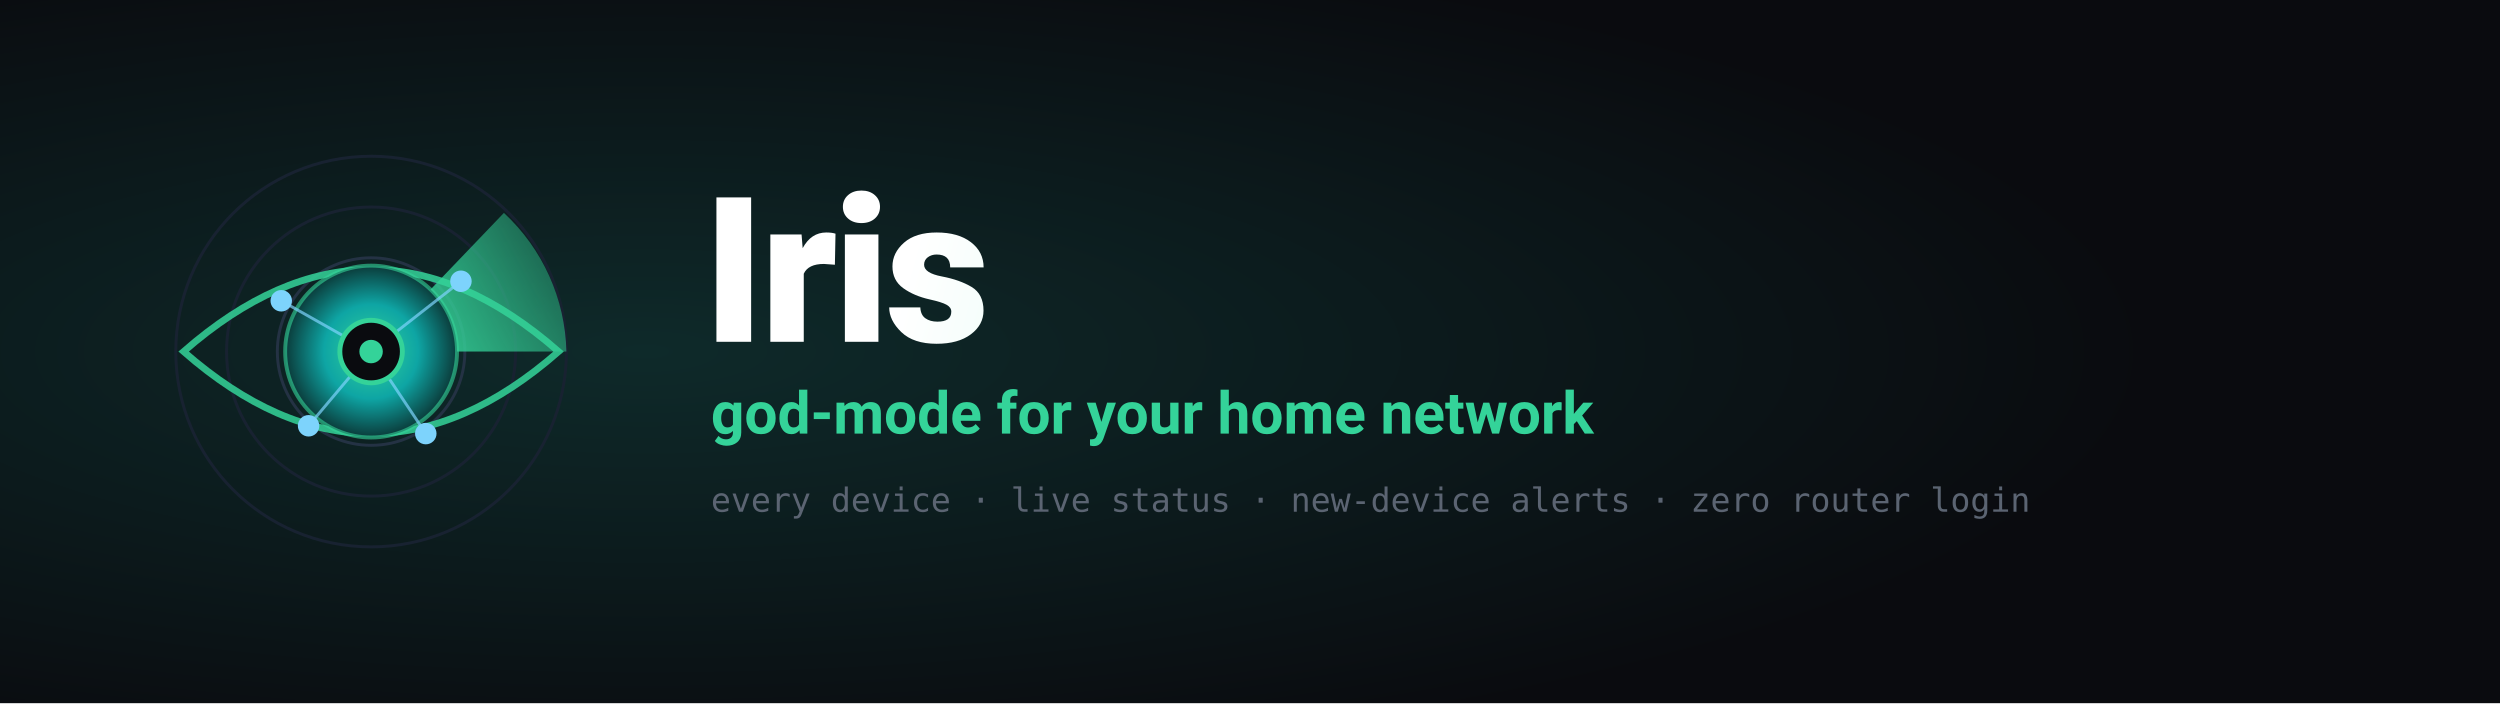
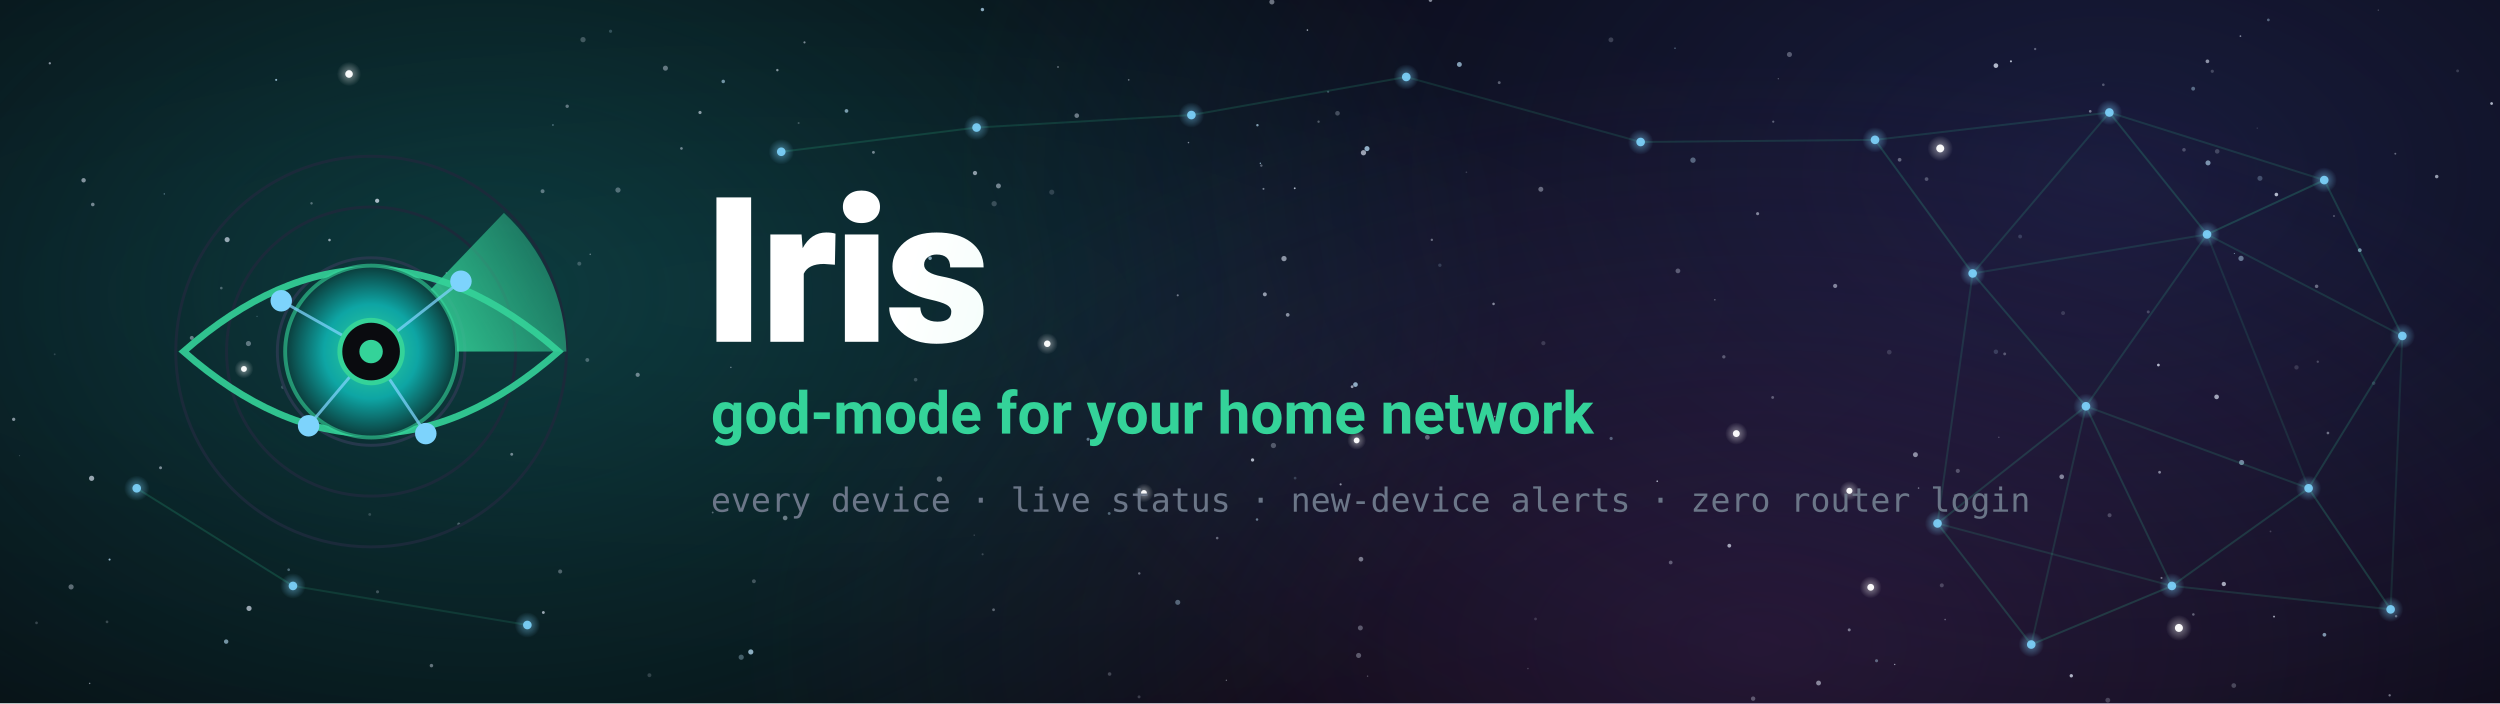
- <svg xmlns="http://www.w3.org/2000/svg" width="1280" height="360" viewBox="0 0 1280 360" fill="none" role="img" aria-label="Iris — god-mode for your home network">
+ <svg xmlns="http://www.w3.org/2000/svg" width="1280" height="360" viewBox="0 0 1280 360" fill="none" role="img" aria-label="Iris, god-mode for your home network">
  <defs>
-     <radialGradient id="bgGlow" cx="26%" cy="50%" r="60%">
-       <stop offset="0%" stop-color="#0e2a2a" />
-       <stop offset="100%" stop-color="#0a0b0f" />
+     <radialGradient id="space" cx="30%" cy="42%" r="90%">
+       <stop offset="0%" stop-color="#0c1622" />
+       <stop offset="45%" stop-color="#080a12" />
+       <stop offset="100%" stop-color="#05060a" />
+     </radialGradient>
+     <radialGradient id="nebulaTeal" cx="50%" cy="50%" r="50%">
+       <stop offset="0%" stop-color="#0e5c58" stop-opacity="0.55" />
+       <stop offset="100%" stop-color="#0e5c58" stop-opacity="0" />
+     </radialGradient>
+     <radialGradient id="nebulaIndigo" cx="50%" cy="50%" r="50%">
+       <stop offset="0%" stop-color="#2a2f6b" stop-opacity="0.5" />
+       <stop offset="100%" stop-color="#2a2f6b" stop-opacity="0" />
+     </radialGradient>
+     <radialGradient id="nebulaViolet" cx="50%" cy="50%" r="50%">
+       <stop offset="0%" stop-color="#5b2a6b" stop-opacity="0.32" />
+       <stop offset="100%" stop-color="#5b2a6b" stop-opacity="0" />
+     </radialGradient>
+     <radialGradient id="starGlow" cx="50%" cy="50%" r="50%">
+       <stop offset="0%" stop-color="#ffffff" stop-opacity="0.9" />
+       <stop offset="100%" stop-color="#ffffff" stop-opacity="0" />
+     </radialGradient>
+     <radialGradient id="nodeGlow" cx="50%" cy="50%" r="50%">
+       <stop offset="0%" stop-color="#7dd3fc" stop-opacity="0.9" />
+       <stop offset="100%" stop-color="#7dd3fc" stop-opacity="0" />
    </radialGradient>
    <radialGradient id="iris2" cx="50%" cy="50%" r="50%">
      <stop offset="0%" stop-color="#34d399" />
      <stop offset="55%" stop-color="#0ea5a4" />
      <stop offset="100%" stop-color="#0b3b3a" />
    </radialGradient>
    <linearGradient id="sweep2" x1="190" y1="180" x2="300" y2="120" gradientUnits="userSpaceOnUse">
      <stop offset="0%" stop-color="#34d399" stop-opacity="0.85" />
      <stop offset="100%" stop-color="#34d399" stop-opacity="0" />
    </linearGradient>
    <linearGradient id="wordmark" x1="470" y1="120" x2="900" y2="240" gradientUnits="userSpaceOnUse">
      <stop offset="0%" stop-color="#ffffff" />
      <stop offset="100%" stop-color="#9ff3d8" />
    </linearGradient>
  </defs>
-   <rect width="1280" height="360" fill="url(#bgGlow)" />
+   <rect width="1280" height="360" fill="url(#space)" />
+   <ellipse cx="250" cy="150" rx="520" ry="360" fill="url(#nebulaTeal)" />
+   <ellipse cx="1080" cy="90" rx="600" ry="380" fill="url(#nebulaIndigo)" />
+   <ellipse cx="900" cy="330" rx="520" ry="300" fill="url(#nebulaViolet)" />
+   <circle cx="46.9" cy="244.9" r="1.34" fill="#e8f0ff" opacity="0.64" />
+   <circle cx="994.2" cy="299.7" r="1.03" fill="#e8f0ff" opacity="0.22" />
+   <circle cx="312.6" cy="16.0" r="0.82" fill="#bfe6ff" opacity="0.23" />
+   <circle cx="675.1" cy="62.3" r="0.61" fill="#e8f0ff" opacity="0.30" />
+   <circle cx="296.6" cy="135.0" r="1.02" fill="#e8f0ff" opacity="0.23" />
+   <circle cx="960.8" cy="338.3" r="0.80" fill="#bfe6ff" opacity="0.39" />
+   <circle cx="193.1" cy="102.8" r="1.08" fill="#e8f0ff" opacity="0.72" />
+   <circle cx="302.2" cy="130.2" r="0.41" fill="#e8f0ff" opacity="0.40" />
+   <circle cx="447.2" cy="78.0" r="0.74" fill="#e8f0ff" opacity="0.48" />
+   <circle cx="499.2" cy="88.6" r="1.10" fill="#e8f0ff" opacity="0.58" />
+   <circle cx="467.9" cy="141.2" r="0.43" fill="#e8f0ff" opacity="0.58" />
+   <circle cx="127.2" cy="175.9" r="1.32" fill="#e8f0ff" opacity="0.38" />
+   <circle cx="228.6" cy="139.8" r="0.49" fill="#bfe6ff" opacity="0.42" />
+   <circle cx="498.8" cy="274.0" r="0.36" fill="#e8f0ff" opacity="0.24" />
+   <circle cx="115.8" cy="328.5" r="1.14" fill="#bfe6ff" opacity="0.59" />
+   <circle cx="1215.3" cy="196.2" r="0.92" fill="#bfe6ff" opacity="0.16" />
+   <circle cx="364.9" cy="262.4" r="0.48" fill="#e8f0ff" opacity="0.35" />
+   <circle cx="646.9" cy="96.7" r="0.51" fill="#e8f0ff" opacity="0.48" />
+   <circle cx="1186.1" cy="146.6" r="0.91" fill="#e8f0ff" opacity="0.39" />
+   <circle cx="897.6" cy="357.7" r="1.13" fill="#e8f0ff" opacity="0.31" />
+   <circle cx="1021.9" cy="33.6" r="1.20" fill="#e8f0ff" opacity="0.74" />
+   <circle cx="651.2" cy="1.0" r="1.31" fill="#e8f0ff" opacity="0.43" />
+   <circle cx="220.9" cy="340.8" r="0.90" fill="#e8f0ff" opacity="0.41" />
+   <circle cx="159.5" cy="104.1" r="0.63" fill="#e8f0ff" opacity="0.34" />
+   <circle cx="1135.2" cy="77.5" r="1.17" fill="#e8f0ff" opacity="0.21" />
+   <circle cx="568.1" cy="345.1" r="0.92" fill="#e8f0ff" opacity="0.23" />
+   <circle cx="1130.2" cy="31.4" r="0.95" fill="#e8f0ff" opacity="0.57" />
+   <circle cx="1118.2" cy="76.7" r="0.92" fill="#e8f0ff" opacity="0.25" />
+   <circle cx="144.8" cy="198.2" r="0.91" fill="#e8f0ff" opacity="0.20" />
+   <circle cx="809.2" cy="215.5" r="0.93" fill="#e8f0ff" opacity="0.29" />
+   <circle cx="113.3" cy="147.5" r="0.69" fill="#e8f0ff" opacity="0.30" />
+   <circle cx="1134.9" cy="203.2" r="1.20" fill="#e8f0ff" opacity="0.65" />
+   <circle cx="899.9" cy="109.4" r="0.80" fill="#e8f0ff" opacity="0.51" />
+   <circle cx="1164.3" cy="315.7" r="0.49" fill="#e8f0ff" opacity="0.68" />
+   <circle cx="695.6" cy="335.6" r="1.31" fill="#e8f0ff" opacity="0.33" />
+   <circle cx="1226.8" cy="315.5" r="0.63" fill="#e8f0ff" opacity="0.37" />
+   <circle cx="603.0" cy="308.4" r="1.30" fill="#bfe6ff" opacity="0.39" />
+   <circle cx="737.2" cy="135.8" r="0.87" fill="#bfe6ff" opacity="0.18" />
+   <circle cx="907.9" cy="62.3" r="0.56" fill="#e8f0ff" opacity="0.35" />
+   <circle cx="127.5" cy="311.5" r="1.33" fill="#e8f0ff" opacity="0.64" />
+   <circle cx="1186.7" cy="185.2" r="0.60" fill="#e8f0ff" opacity="0.24" />
+   <circle cx="583.2" cy="356.8" r="0.76" fill="#e8f0ff" opacity="0.20" />
+   <circle cx="788.9" cy="96.9" r="1.28" fill="#e8f0ff" opacity="0.38" />
+   <circle cx="1122.9" cy="45.4" r="1.00" fill="#bfe6ff" opacity="0.40" />
+   <circle cx="684.8" cy="58.0" r="1.19" fill="#e8f0ff" opacity="0.25" />
+   <circle cx="1105.1" cy="186.9" r="0.71" fill="#e8f0ff" opacity="0.74" />
+   <circle cx="657.4" cy="132.4" r="1.36" fill="#e8f0ff" opacity="0.56" />
+   <circle cx="623.2" cy="275.5" r="0.67" fill="#e8f0ff" opacity="0.38" />
+   <circle cx="189.3" cy="263.4" r="0.73" fill="#e8f0ff" opacity="0.18" />
+   <circle cx="1123.0" cy="314.6" r="0.66" fill="#e8f0ff" opacity="0.35" />
+   <circle cx="1076.9" cy="43.4" r="0.68" fill="#e8f0ff" opacity="0.29" />
+   <circle cx="645.8" cy="84.8" r="0.62" fill="#e8f0ff" opacity="0.34" />
+   <circle cx="316.4" cy="97.3" r="1.34" fill="#e8f0ff" opacity="0.33" />
+   <circle cx="1079.2" cy="358.5" r="1.25" fill="#e8f0ff" opacity="0.22" />
+   <circle cx="970.1" cy="340.2" r="0.35" fill="#e8f0ff" opacity="0.66" />
+   <circle cx="178.7" cy="36.8" r="1.22" fill="#e8f0ff" opacity="0.16" />
+   <circle cx="1162.5" cy="272.1" r="0.47" fill="#e8f0ff" opacity="0.21" />
+   <circle cx="608.5" cy="73.0" r="0.40" fill="#e8f0ff" opacity="0.52" />
+   <circle cx="379.5" cy="336.5" r="1.34" fill="#bfe6ff" opacity="0.33" />
+   <circle cx="995.9" cy="317.2" r="0.42" fill="#e8f0ff" opacity="0.37" />
+   <circle cx="1223.5" cy="356.0" r="0.61" fill="#e8f0ff" opacity="0.43" />
+   <circle cx="533.8" cy="249.5" r="0.46" fill="#e8f0ff" opacity="0.28" />
+   <circle cx="481.0" cy="245.3" r="1.39" fill="#e8f0ff" opacity="0.38" />
+   <circle cx="557.1" cy="224.9" r="0.80" fill="#bfe6ff" opacity="0.43" />
+   <circle cx="686.4" cy="248.0" r="0.54" fill="#e8f0ff" opacity="0.56" />
+   <circle cx="1226.4" cy="78.7" r="0.49" fill="#e8f0ff" opacity="0.39" />
+   <circle cx="10.0" cy="233.3" r="0.31" fill="#e8f0ff" opacity="0.20" />
+   <circle cx="384.4" cy="333.8" r="1.33" fill="#bfe6ff" opacity="0.72" />
+   <circle cx="503.1" cy="283.8" r="0.53" fill="#e8f0ff" opacity="0.21" />
+   <circle cx="747.2" cy="33.0" r="1.26" fill="#bfe6ff" opacity="0.66" />
+   <circle cx="1026.4" cy="181.2" r="0.74" fill="#e8f0ff" opacity="0.30" />
+   <circle cx="1138.6" cy="299.0" r="1.11" fill="#e8f0ff" opacity="0.67" />
+   <circle cx="696.5" cy="321.5" r="1.28" fill="#e8f0ff" opacity="0.32" />
+   <circle cx="1105.7" cy="241.8" r="0.72" fill="#e8f0ff" opacity="0.51" />
+   <circle cx="1190.1" cy="325.0" r="0.96" fill="#bfe6ff" opacity="0.61" />
+   <circle cx="340.7" cy="34.9" r="1.30" fill="#e8f0ff" opacity="0.40" />
+   <circle cx="98.2" cy="173.0" r="1.02" fill="#e8f0ff" opacity="0.42" />
+   <circle cx="82.2" cy="239.5" r="0.76" fill="#e8f0ff" opacity="0.51" />
+   <circle cx="278.2" cy="313.6" r="0.74" fill="#e8f0ff" opacity="0.65" />
+   <circle cx="1175.8" cy="188.1" r="1.12" fill="#e8f0ff" opacity="0.15" />
+   <circle cx="370.3" cy="41.7" r="0.91" fill="#bfe6ff" opacity="0.57" />
+   <circle cx="1258.3" cy="36.3" r="0.74" fill="#e8f0ff" opacity="0.18" />
+   <circle cx="764.7" cy="155.6" r="0.66" fill="#e8f0ff" opacity="0.53" />
+   <circle cx="967.3" cy="180.3" r="1.20" fill="#e8f0ff" opacity="0.16" />
+   <circle cx="750.8" cy="88.2" r="0.44" fill="#e8f0ff" opacity="0.18" />
+   <circle cx="262.0" cy="232.6" r="0.75" fill="#e8f0ff" opacity="0.47" />
+   <circle cx="1147.1" cy="18.5" r="0.46" fill="#e8f0ff" opacity="0.52" />
+   <circle cx="283.1" cy="64.0" r="0.48" fill="#bfe6ff" opacity="0.36" />
+   <circle cx="511.2" cy="95.2" r="1.27" fill="#e8f0ff" opacity="0.47" />
+   <circle cx="603.0" cy="151.2" r="0.53" fill="#e8f0ff" opacity="0.45" />
+   <circle cx="1208.2" cy="128.1" r="0.99" fill="#bfe6ff" opacity="0.58" />
+   <circle cx="652.0" cy="228.1" r="1.35" fill="#e8f0ff" opacity="0.29" />
+   <circle cx="358.4" cy="57.6" r="0.83" fill="#e8f0ff" opacity="0.57" />
+   <circle cx="859.1" cy="138.7" r="1.22" fill="#e8f0ff" opacity="0.32" />
+   <circle cx="1165.5" cy="99.6" r="0.93" fill="#e8f0ff" opacity="0.74" />
+   <circle cx="476.2" cy="132.2" r="0.92" fill="#bfe6ff" opacity="0.67" />
+   <circle cx="790.2" cy="175.7" r="1.07" fill="#e8f0ff" opacity="0.17" />
+   <circle cx="497.3" cy="125.8" r="0.89" fill="#e8f0ff" opacity="0.68" />
+   <circle cx="374.2" cy="188.1" r="0.39" fill="#e8f0ff" opacity="0.45" />
+   <circle cx="286.8" cy="292.6" r="1.05" fill="#e8f0ff" opacity="0.31" />
+   <circle cx="131.6" cy="162.0" r="0.34" fill="#bfe6ff" opacity="0.28" />
+   <circle cx="538.5" cy="98.4" r="1.30" fill="#e8f0ff" opacity="0.17" />
+   <circle cx="408.9" cy="63.0" r="0.52" fill="#e8f0ff" opacity="0.24" />
+   <circle cx="193.3" cy="303.0" r="0.79" fill="#e8f0ff" opacity="0.24" />
+   <circle cx="698.1" cy="78.2" r="1.36" fill="#e8f0ff" opacity="0.64" />
+   <circle cx="972.6" cy="81.8" r="0.96" fill="#e8f0ff" opacity="0.36" />
+   <circle cx="866.8" cy="82.0" r="1.39" fill="#bfe6ff" opacity="0.38" />
+   <circle cx="855.4" cy="288.0" r="0.97" fill="#e8f0ff" opacity="0.33" />
+   <circle cx="56.1" cy="286.5" r="0.53" fill="#bfe6ff" opacity="0.75" />
+   <circle cx="730.8" cy="223.9" r="1.21" fill="#e8f0ff" opacity="0.34" />
+   <circle cx="882.6" cy="182.7" r="0.86" fill="#e8f0ff" opacity="0.31" />
+   <circle cx="398.0" cy="35.9" r="0.63" fill="#e8f0ff" opacity="0.54" />
+   <circle cx="1247.6" cy="90.4" r="0.90" fill="#e8f0ff" opacity="0.61" />
+   <circle cx="1056.3" cy="160.3" r="1.02" fill="#e8f0ff" opacity="0.16" />
+   <circle cx="680.0" cy="47.0" r="0.56" fill="#bfe6ff" opacity="0.26" />
+   <circle cx="277.8" cy="97.9" r="1.01" fill="#e8f0ff" opacity="0.38" />
+   <circle cx="116.3" cy="122.7" r="1.31" fill="#e8f0ff" opacity="0.63" />
+   <circle cx="47.5" cy="104.7" r="0.93" fill="#e8f0ff" opacity="0.48" />
+   <circle cx="645.3" cy="83.6" r="0.38" fill="#bfe6ff" opacity="0.71" />
+   <circle cx="411.9" cy="21.7" r="0.55" fill="#e8f0ff" opacity="0.51" />
+   <circle cx="641.3" cy="235.5" r="0.85" fill="#e8f0ff" opacity="0.74" />
+   <circle cx="1001.2" cy="253.8" r="0.83" fill="#e8f0ff" opacity="0.27" />
+   <circle cx="1080.1" cy="263.8" r="1.03" fill="#e8f0ff" opacity="0.24" />
+   <circle cx="1217.7" cy="5.2" r="0.38" fill="#e8f0ff" opacity="0.25" />
+   <circle cx="663.1" cy="244.8" r="0.71" fill="#bfe6ff" opacity="0.20" />
+   <circle cx="386.0" cy="297.6" r="1.00" fill="#e8f0ff" opacity="0.26" />
+   <circle cx="790.9" cy="221.2" r="0.60" fill="#e8f0ff" opacity="0.62" />
+   <circle cx="1132.7" cy="36.5" r="0.82" fill="#e8f0ff" opacity="0.22" />
+   <circle cx="541.7" cy="34.3" r="0.40" fill="#e8f0ff" opacity="0.60" />
+   <circle cx="1147.4" cy="132.3" r="1.36" fill="#bfe6ff" opacity="0.45" />
+   <circle cx="567.9" cy="262.9" r="0.74" fill="#bfe6ff" opacity="0.37" />
+   <circle cx="384.0" cy="136.7" r="0.55" fill="#e8f0ff" opacity="0.63" />
+   <circle cx="1023.4" cy="223.9" r="0.39" fill="#e8f0ff" opacity="0.26" />
+   <circle cx="290.4" cy="54.4" r="0.88" fill="#e8f0ff" opacity="0.39" />
+   <circle cx="669.4" cy="15.4" r="0.42" fill="#e8f0ff" opacity="0.70" />
+   <circle cx="1143.7" cy="351.0" r="1.21" fill="#e8f0ff" opacity="0.24" />
+   <circle cx="643.8" cy="64.1" r="0.63" fill="#bfe6ff" opacity="0.63" />
+   <circle cx="824.9" cy="224.5" r="0.83" fill="#bfe6ff" opacity="0.36" />
+   <circle cx="402.0" cy="265.2" r="1.19" fill="#e8f0ff" opacity="0.44" />
+   <circle cx="25.5" cy="32.4" r="0.59" fill="#e8f0ff" opacity="0.56" />
+   <circle cx="1161.4" cy="10.2" r="0.71" fill="#bfe6ff" opacity="0.38" />
+   <circle cx="732.4" cy="0.1" r="0.90" fill="#e8f0ff" opacity="0.54" />
+   <circle cx="1157.1" cy="91.3" r="1.30" fill="#bfe6ff" opacity="0.26" />
+   <circle cx="767.6" cy="42.3" r="0.75" fill="#e8f0ff" opacity="0.35" />
+   <circle cx="28.0" cy="181.4" r="0.48" fill="#e8f0ff" opacity="0.17" />
+   <circle cx="141.4" cy="40.9" r="0.53" fill="#bfe6ff" opacity="0.74" />
+   <circle cx="782.3" cy="342.3" r="0.40" fill="#e8f0ff" opacity="0.23" />
+   <circle cx="1130.5" cy="83.4" r="1.30" fill="#bfe6ff" opacity="0.59" />
+   <circle cx="468.8" cy="194.4" r="0.93" fill="#e8f0ff" opacity="0.21" />
+   <circle cx="878.0" cy="153.5" r="0.39" fill="#e8f0ff" opacity="0.40" />
+   <circle cx="495.0" cy="169.9" r="1.32" fill="#e8f0ff" opacity="0.40" />
+   <circle cx="234.9" cy="268.3" r="0.77" fill="#e8f0ff" opacity="0.29" />
+   <circle cx="765.3" cy="213.3" r="0.42" fill="#e8f0ff" opacity="0.48" />
+   <circle cx="1034.3" cy="121.1" r="0.99" fill="#bfe6ff" opacity="0.18" />
+   <circle cx="204.6" cy="221.4" r="1.01" fill="#e8f0ff" opacity="0.19" />
+   <circle cx="700.2" cy="346.2" r="0.38" fill="#e8f0ff" opacity="0.30" />
+   <circle cx="583.3" cy="293.6" r="0.63" fill="#e8f0ff" opacity="0.38" />
+   <circle cx="147.8" cy="291.7" r="0.69" fill="#bfe6ff" opacity="0.38" />
+   <circle cx="42.8" cy="92.3" r="1.14" fill="#e8f0ff" opacity="0.54" />
+   <circle cx="1042.0" cy="25.1" r="0.59" fill="#e8f0ff" opacity="0.35" />
+   <circle cx="662.9" cy="96.4" r="0.48" fill="#e8f0ff" opacity="0.74" />
+   <circle cx="551.3" cy="59.2" r="1.19" fill="#e8f0ff" opacity="0.43" />
+   <circle cx="1195.0" cy="110.6" r="0.36" fill="#e8f0ff" opacity="0.63" />
+   <circle cx="627.9" cy="348.3" r="0.35" fill="#e8f0ff" opacity="0.46" />
+   <circle cx="907.6" cy="203.5" r="0.74" fill="#e8f0ff" opacity="0.32" />
+   <circle cx="54.8" cy="318.4" r="0.70" fill="#e8f0ff" opacity="0.22" />
+   <circle cx="1029.6" cy="31.4" r="0.53" fill="#e8f0ff" opacity="0.75" />
+   <circle cx="381.0" cy="151.7" r="0.56" fill="#e8f0ff" opacity="0.50" />
+   <circle cx="433.4" cy="56.8" r="0.96" fill="#bfe6ff" opacity="0.61" />
+   <circle cx="503.0" cy="4.9" r="0.88" fill="#bfe6ff" opacity="0.71" />
+   <circle cx="36.4" cy="300.5" r="1.33" fill="#e8f0ff" opacity="0.38" />
+   <circle cx="699.9" cy="76.1" r="1.31" fill="#bfe6ff" opacity="0.73" />
+   <circle cx="692.3" cy="198.0" r="0.73" fill="#e8f0ff" opacity="0.61" />
+   <circle cx="1002.4" cy="241.1" r="1.06" fill="#e8f0ff" opacity="0.27" />
+   <circle cx="946.8" cy="322.5" r="0.77" fill="#e8f0ff" opacity="0.46" />
+   <circle cx="1055.6" cy="244.1" r="1.20" fill="#e8f0ff" opacity="0.50" />
+   <circle cx="577.9" cy="40.9" r="0.45" fill="#e8f0ff" opacity="0.43" />
+   <circle cx="298.5" cy="20.3" r="1.35" fill="#e8f0ff" opacity="0.25" />
+   <circle cx="1021.9" cy="180.1" r="1.15" fill="#bfe6ff" opacity="0.18" />
+   <circle cx="332.5" cy="345.7" r="1.01" fill="#e8f0ff" opacity="0.18" />
+   <circle cx="1155.7" cy="65.6" r="0.30" fill="#e8f0ff" opacity="0.24" />
+   <circle cx="7.0" cy="214.7" r="0.85" fill="#e8f0ff" opacity="0.55" />
+   <circle cx="208.7" cy="177.1" r="0.48" fill="#e8f0ff" opacity="0.20" />
+   <circle cx="980.7" cy="232.8" r="1.27" fill="#e8f0ff" opacity="0.55" />
+   <circle cx="508.7" cy="312.2" r="0.72" fill="#e8f0ff" opacity="0.36" />
+   <circle cx="733.1" cy="122.8" r="0.61" fill="#e8f0ff" opacity="0.39" />
+   <circle cx="848.5" cy="246.4" r="0.44" fill="#e8f0ff" opacity="0.73" />
+   <circle cx="1147.7" cy="236.8" r="1.32" fill="#bfe6ff" opacity="0.53" />
+   <circle cx="696.8" cy="286.3" r="1.21" fill="#e8f0ff" opacity="0.46" />
+   <circle cx="982.3" cy="249.9" r="0.41" fill="#e8f0ff" opacity="0.47" />
+   <circle cx="300.7" cy="184.3" r="1.00" fill="#e8f0ff" opacity="0.29" />
+   <circle cx="939.6" cy="146.4" r="1.07" fill="#e8f0ff" opacity="0.50" />
+   <circle cx="84.1" cy="99.3" r="0.31" fill="#bfe6ff" opacity="0.64" />
+   <circle cx="168.7" cy="122.9" r="0.67" fill="#e8f0ff" opacity="0.61" />
+   <circle cx="1144.0" cy="129.8" r="0.31" fill="#bfe6ff" opacity="0.53" />
+   <circle cx="348.9" cy="76.0" r="0.69" fill="#e8f0ff" opacity="0.46" />
+   <circle cx="326.5" cy="191.9" r="1.08" fill="#e8f0ff" opacity="0.45" />
+   <circle cx="824.8" cy="20.4" r="1.25" fill="#e8f0ff" opacity="0.20" />
+   <circle cx="643.6" cy="266.0" r="0.65" fill="#bfe6ff" opacity="0.48" />
+   <circle cx="885.4" cy="279.4" r="0.98" fill="#e8f0ff" opacity="0.66" />
+   <circle cx="786.2" cy="316.9" r="0.71" fill="#e8f0ff" opacity="0.17" />
+   <circle cx="18.7" cy="318.9" r="0.70" fill="#e8f0ff" opacity="0.21" />
+   <circle cx="857.6" cy="24.7" r="0.43" fill="#bfe6ff" opacity="0.36" />
+   <circle cx="647.6" cy="150.7" r="1.02" fill="#e8f0ff" opacity="0.60" />
+   <circle cx="45.9" cy="349.9" r="0.39" fill="#e8f0ff" opacity="0.52" />
+   <circle cx="931.1" cy="349.7" r="1.25" fill="#e8f0ff" opacity="0.52" />
+   <circle cx="986.4" cy="91.7" r="0.96" fill="#e8f0ff" opacity="0.28" />
+   <circle cx="910.5" cy="40.3" r="0.36" fill="#e8f0ff" opacity="0.32" />
+   <circle cx="1070.2" cy="57.0" r="0.69" fill="#e8f0ff" opacity="0.47" />
+   <circle cx="916.2" cy="27.9" r="1.30" fill="#e8f0ff" opacity="0.32" />
+   <circle cx="1099.9" cy="159.7" r="0.77" fill="#e8f0ff" opacity="0.22" />
+   <circle cx="694.0" cy="196.9" r="1.21" fill="#bfe6ff" opacity="0.71" />
+   <circle cx="509.0" cy="104.3" r="1.36" fill="#e8f0ff" opacity="0.21" />
+   <circle cx="187.3" cy="180.8" r="0.38" fill="#e8f0ff" opacity="0.58" />
+   <circle cx="659.3" cy="161.2" r="0.96" fill="#e8f0ff" opacity="0.54" />
+   <circle cx="1060.5" cy="346.0" r="0.87" fill="#e8f0ff" opacity="0.72" />
+   <circle cx="1106.7" cy="295.9" r="0.53" fill="#e8f0ff" opacity="0.44" />
+   <circle cx="192.4" cy="143.8" r="0.65" fill="#bfe6ff" opacity="0.42" />
+   <circle cx="1275.7" cy="53.0" r="0.71" fill="#e8f0ff" opacity="0.73" />
+   <circle cx="1191.9" cy="221.7" r="0.69" fill="#e8f0ff" opacity="0.42" />
+   <circle cx="124.9" cy="188.9" r="4.8" fill="url(#starGlow)" opacity="0.5" />
+   <circle cx="124.9" cy="188.9" r="1.50" fill="#ffffff" opacity="0.95" />
+   <circle cx="946.9" cy="251.3" r="5.0" fill="url(#starGlow)" opacity="0.5" />
+   <circle cx="946.9" cy="251.3" r="1.56" fill="#ffffff" opacity="0.95" />
+   <circle cx="889.0" cy="222.0" r="5.7" fill="url(#starGlow)" opacity="0.5" />
+   <circle cx="889.0" cy="222.0" r="1.77" fill="#ffffff" opacity="0.95" />
+   <circle cx="536.2" cy="176.0" r="5.4" fill="url(#starGlow)" opacity="0.5" />
+   <circle cx="536.2" cy="176.0" r="1.68" fill="#ffffff" opacity="0.95" />
+   <circle cx="957.8" cy="300.7" r="5.6" fill="url(#starGlow)" opacity="0.5" />
+   <circle cx="957.8" cy="300.7" r="1.75" fill="#ffffff" opacity="0.95" />
+   <circle cx="1115.6" cy="321.5" r="6.6" fill="url(#starGlow)" opacity="0.5" />
+   <circle cx="1115.6" cy="321.5" r="2.05" fill="#ffffff" opacity="0.95" />
+   <circle cx="993.4" cy="76.0" r="6.5" fill="url(#starGlow)" opacity="0.5" />
+   <circle cx="993.4" cy="76.0" r="2.04" fill="#ffffff" opacity="0.95" />
+   <circle cx="585.7" cy="252.4" r="4.8" fill="url(#starGlow)" opacity="0.5" />
+   <circle cx="585.7" cy="252.4" r="1.51" fill="#ffffff" opacity="0.95" />
+   <circle cx="694.6" cy="225.5" r="4.8" fill="url(#starGlow)" opacity="0.5" />
+   <circle cx="694.6" cy="225.5" r="1.49" fill="#ffffff" opacity="0.95" />
+   <circle cx="178.7" cy="37.9" r="6.2" fill="url(#starGlow)" opacity="0.5" />
+   <circle cx="178.7" cy="37.9" r="1.94" fill="#ffffff" opacity="0.95" />
+   <g>
+     <line x1="400" y1="77.7" x2="500" y2="65.3" stroke="#34d399" stroke-width="1" opacity="0.17" />
+     <line x1="500" y1="65.3" x2="610" y2="58.9" stroke="#34d399" stroke-width="1" opacity="0.16" />
+     <line x1="610" y1="58.9" x2="720" y2="39.4" stroke="#34d399" stroke-width="1" opacity="0.16" />
+     <line x1="720" y1="39.4" x2="840" y2="72.7" stroke="#34d399" stroke-width="1" opacity="0.14" />
+     <line x1="840" y1="72.7" x2="960" y2="71.6" stroke="#34d399" stroke-width="1" opacity="0.15" />
+     <line x1="960" y1="71.6" x2="1080" y2="57.6" stroke="#34d399" stroke-width="1" opacity="0.15" />
+     <line x1="960" y1="71.6" x2="1010" y2="140.0" stroke="#34d399" stroke-width="1" opacity="0.19" />
+     <line x1="1080" y1="57.6" x2="1190" y2="92.2" stroke="#34d399" stroke-width="1" opacity="0.15" />
+     <line x1="1080" y1="57.6" x2="1010" y2="140.0" stroke="#34d399" stroke-width="1" opacity="0.16" />
+     <line x1="1080" y1="57.6" x2="1130" y2="120.0" stroke="#34d399" stroke-width="1" opacity="0.19" />
+     <line x1="1190" y1="92.2" x2="1130" y2="120.0" stroke="#34d399" stroke-width="1" opacity="0.21" />
+     <line x1="1190" y1="92.2" x2="1230" y2="172.0" stroke="#34d399" stroke-width="1" opacity="0.18" />
+     <line x1="1010" y1="140.0" x2="1130" y2="120.0" stroke="#34d399" stroke-width="1" opacity="0.14" />
+     <line x1="1010" y1="140.0" x2="1068" y2="208.0" stroke="#34d399" stroke-width="1" opacity="0.18" />
+     <line x1="1010" y1="140.0" x2="992" y2="268.0" stroke="#34d399" stroke-width="1" opacity="0.14" />
+     <line x1="1130" y1="120.0" x2="1230" y2="172.0" stroke="#34d399" stroke-width="1" opacity="0.15" />
+     <line x1="1130" y1="120.0" x2="1068" y2="208.0" stroke="#34d399" stroke-width="1" opacity="0.16" />
+     <line x1="1130" y1="120.0" x2="1182" y2="250.0" stroke="#34d399" stroke-width="1" opacity="0.12" />
+     <line x1="1230" y1="172.0" x2="1182" y2="250.0" stroke="#34d399" stroke-width="1" opacity="0.18" />
+     <line x1="1230" y1="172.0" x2="1224" y2="312.0" stroke="#34d399" stroke-width="1" opacity="0.12" />
+     <line x1="1068" y1="208.0" x2="1182" y2="250.0" stroke="#34d399" stroke-width="1" opacity="0.15" />
+     <line x1="1068" y1="208.0" x2="992" y2="268.0" stroke="#34d399" stroke-width="1" opacity="0.17" />
+     <line x1="1068" y1="208.0" x2="1112" y2="300.0" stroke="#34d399" stroke-width="1" opacity="0.17" />
+     <line x1="1068" y1="208.0" x2="1040" y2="330.0" stroke="#34d399" stroke-width="1" opacity="0.14" />
+     <line x1="1182" y1="250.0" x2="1112" y2="300.0" stroke="#34d399" stroke-width="1" opacity="0.18" />
+     <line x1="1182" y1="250.0" x2="1224" y2="312.0" stroke="#34d399" stroke-width="1" opacity="0.20" />
+     <line x1="992" y1="268.0" x2="1112" y2="300.0" stroke="#34d399" stroke-width="1" opacity="0.14" />
+     <line x1="992" y1="268.0" x2="1040" y2="330.0" stroke="#34d399" stroke-width="1" opacity="0.19" />
+     <line x1="1112" y1="300.0" x2="1224" y2="312.0" stroke="#34d399" stroke-width="1" opacity="0.15" />
+     <line x1="1112" y1="300.0" x2="1040" y2="330.0" stroke="#34d399" stroke-width="1" opacity="0.19" />
+     <line x1="150" y1="300.0" x2="270" y2="320.0" stroke="#34d399" stroke-width="1" opacity="0.14" />
+     <line x1="150" y1="300.0" x2="70" y2="250.0" stroke="#34d399" stroke-width="1" opacity="0.18" />
+     <circle cx="400" cy="77.7" r="6.5" fill="url(#nodeGlow)" opacity="0.55" />
+     <circle cx="400" cy="77.7" r="2.2" fill="#7dd3fc" opacity="0.9" />
+     <circle cx="500" cy="65.3" r="6.5" fill="url(#nodeGlow)" opacity="0.55" />
+     <circle cx="500" cy="65.3" r="2.2" fill="#7dd3fc" opacity="0.9" />
+     <circle cx="610" cy="58.9" r="6.5" fill="url(#nodeGlow)" opacity="0.55" />
+     <circle cx="610" cy="58.9" r="2.2" fill="#7dd3fc" opacity="0.9" />
+     <circle cx="720" cy="39.4" r="6.5" fill="url(#nodeGlow)" opacity="0.55" />
+     <circle cx="720" cy="39.4" r="2.2" fill="#7dd3fc" opacity="0.9" />
+     <circle cx="840" cy="72.7" r="6.5" fill="url(#nodeGlow)" opacity="0.55" />
+     <circle cx="840" cy="72.7" r="2.2" fill="#7dd3fc" opacity="0.9" />
+     <circle cx="960" cy="71.6" r="6.5" fill="url(#nodeGlow)" opacity="0.55" />
+     <circle cx="960" cy="71.6" r="2.2" fill="#7dd3fc" opacity="0.9" />
+     <circle cx="1080" cy="57.6" r="6.5" fill="url(#nodeGlow)" opacity="0.55" />
+     <circle cx="1080" cy="57.6" r="2.2" fill="#7dd3fc" opacity="0.9" />
+     <circle cx="1190" cy="92.2" r="6.5" fill="url(#nodeGlow)" opacity="0.55" />
+     <circle cx="1190" cy="92.2" r="2.2" fill="#7dd3fc" opacity="0.9" />
+     <circle cx="1010" cy="140.0" r="6.5" fill="url(#nodeGlow)" opacity="0.55" />
+     <circle cx="1010" cy="140.0" r="2.2" fill="#7dd3fc" opacity="0.9" />
+     <circle cx="1130" cy="120.0" r="6.5" fill="url(#nodeGlow)" opacity="0.55" />
+     <circle cx="1130" cy="120.0" r="2.2" fill="#7dd3fc" opacity="0.9" />
+     <circle cx="1230" cy="172.0" r="6.5" fill="url(#nodeGlow)" opacity="0.55" />
+     <circle cx="1230" cy="172.0" r="2.2" fill="#7dd3fc" opacity="0.9" />
+     <circle cx="1068" cy="208.0" r="6.5" fill="url(#nodeGlow)" opacity="0.55" />
+     <circle cx="1068" cy="208.0" r="2.2" fill="#7dd3fc" opacity="0.9" />
+     <circle cx="1182" cy="250.0" r="6.5" fill="url(#nodeGlow)" opacity="0.55" />
+     <circle cx="1182" cy="250.0" r="2.2" fill="#7dd3fc" opacity="0.9" />
+     <circle cx="992" cy="268.0" r="6.5" fill="url(#nodeGlow)" opacity="0.55" />
+     <circle cx="992" cy="268.0" r="2.2" fill="#7dd3fc" opacity="0.9" />
+     <circle cx="1112" cy="300.0" r="6.5" fill="url(#nodeGlow)" opacity="0.55" />
+     <circle cx="1112" cy="300.0" r="2.2" fill="#7dd3fc" opacity="0.9" />
+     <circle cx="1224" cy="312.0" r="6.5" fill="url(#nodeGlow)" opacity="0.55" />
+     <circle cx="1224" cy="312.0" r="2.2" fill="#7dd3fc" opacity="0.9" />
+     <circle cx="1040" cy="330.0" r="6.5" fill="url(#nodeGlow)" opacity="0.55" />
+     <circle cx="1040" cy="330.0" r="2.2" fill="#7dd3fc" opacity="0.9" />
+     <circle cx="150" cy="300.0" r="6.5" fill="url(#nodeGlow)" opacity="0.55" />
+     <circle cx="150" cy="300.0" r="2.2" fill="#7dd3fc" opacity="0.9" />
+     <circle cx="270" cy="320.0" r="6.5" fill="url(#nodeGlow)" opacity="0.55" />
+     <circle cx="270" cy="320.0" r="2.2" fill="#7dd3fc" opacity="0.9" />
+     <circle cx="70" cy="250.0" r="6.5" fill="url(#nodeGlow)" opacity="0.55" />
+     <circle cx="70" cy="250.0" r="2.2" fill="#7dd3fc" opacity="0.9" />
+   </g>
  <g transform="translate(80,70)">
-     <circle cx="110" cy="110" r="100" stroke="#182231" stroke-width="1.5" />
-     <circle cx="110" cy="110" r="74" stroke="#182231" stroke-width="1.5" />
-     <circle cx="110" cy="110" r="48" stroke="#243244" stroke-width="1.5" />
+     <circle cx="110" cy="110" r="100" stroke="#1b2a3a" stroke-width="1.5" />
+     <circle cx="110" cy="110" r="74" stroke="#1b2a3a" stroke-width="1.5" />
+     <circle cx="110" cy="110" r="48" stroke="#26384c" stroke-width="1.5" />
    <path d="M110 110 L210 110 A100 100 0 0 0 178 39 Z" fill="url(#sweep2)" />
-     <path d="M14 110 Q110 26 206 110 Q110 194 14 110 Z" stroke="#34d399" stroke-width="3.5" fill="none" opacity="0.85" />
+     <path d="M14 110 Q110 26 206 110 Q110 194 14 110 Z" stroke="#34d399" stroke-width="3.5" fill="none" opacity="0.9" />
    <circle cx="110" cy="110" r="44" fill="url(#iris2)" />
    <circle cx="110" cy="110" r="44" stroke="#34d399" stroke-width="2" opacity="0.6" />
-     <line x1="110" y1="110" x2="156" y2="74" stroke="#7dd3fc" stroke-width="1.5" opacity="0.7" />
-     <line x1="110" y1="110" x2="64" y2="84" stroke="#7dd3fc" stroke-width="1.5" opacity="0.7" />
-     <line x1="110" y1="110" x2="138" y2="152" stroke="#7dd3fc" stroke-width="1.5" opacity="0.7" />
-     <line x1="110" y1="110" x2="78" y2="148" stroke="#7dd3fc" stroke-width="1.5" opacity="0.7" />
+     <line x1="110" y1="110" x2="156" y2="74" stroke="#7dd3fc" stroke-width="1.5" opacity="0.75" />
+     <line x1="110" y1="110" x2="64" y2="84" stroke="#7dd3fc" stroke-width="1.5" opacity="0.75" />
+     <line x1="110" y1="110" x2="138" y2="152" stroke="#7dd3fc" stroke-width="1.5" opacity="0.75" />
+     <line x1="110" y1="110" x2="78" y2="148" stroke="#7dd3fc" stroke-width="1.5" opacity="0.75" />
    <circle cx="156" cy="74" r="5.5" fill="#7dd3fc" />
    <circle cx="64" cy="84" r="5.5" fill="#7dd3fc" />
    <circle cx="138" cy="152" r="5.5" fill="#7dd3fc" />
    <circle cx="78" cy="148" r="5.5" fill="#7dd3fc" />
    <circle cx="110" cy="110" r="16" fill="#0a0b0f" stroke="#34d399" stroke-width="2.5" />
    <circle cx="110" cy="110" r="6" fill="#34d399" />
  </g>
  <text x="360" y="175" font-family="ui-sans-serif, system-ui, -apple-system, Segoe UI, Roboto, sans-serif" font-size="104" font-weight="800" fill="url(#wordmark)" letter-spacing="-2">Iris</text>
  <text x="364" y="222" font-family="ui-sans-serif, system-ui, Segoe UI, Roboto, sans-serif" font-size="30" font-weight="600" fill="#34d399">god-mode for your home network</text>
-   <text x="364" y="262" font-family="ui-monospace, SFMono-Regular, Menlo, monospace" font-size="17" fill="#5b6472">every device · live status · new-device alerts · zero router login</text>
+   <text x="364" y="262" font-family="ui-monospace, SFMono-Regular, Menlo, monospace" font-size="17" fill="#6b7688">every device · live status · new-device alerts · zero router login</text>
</svg>
